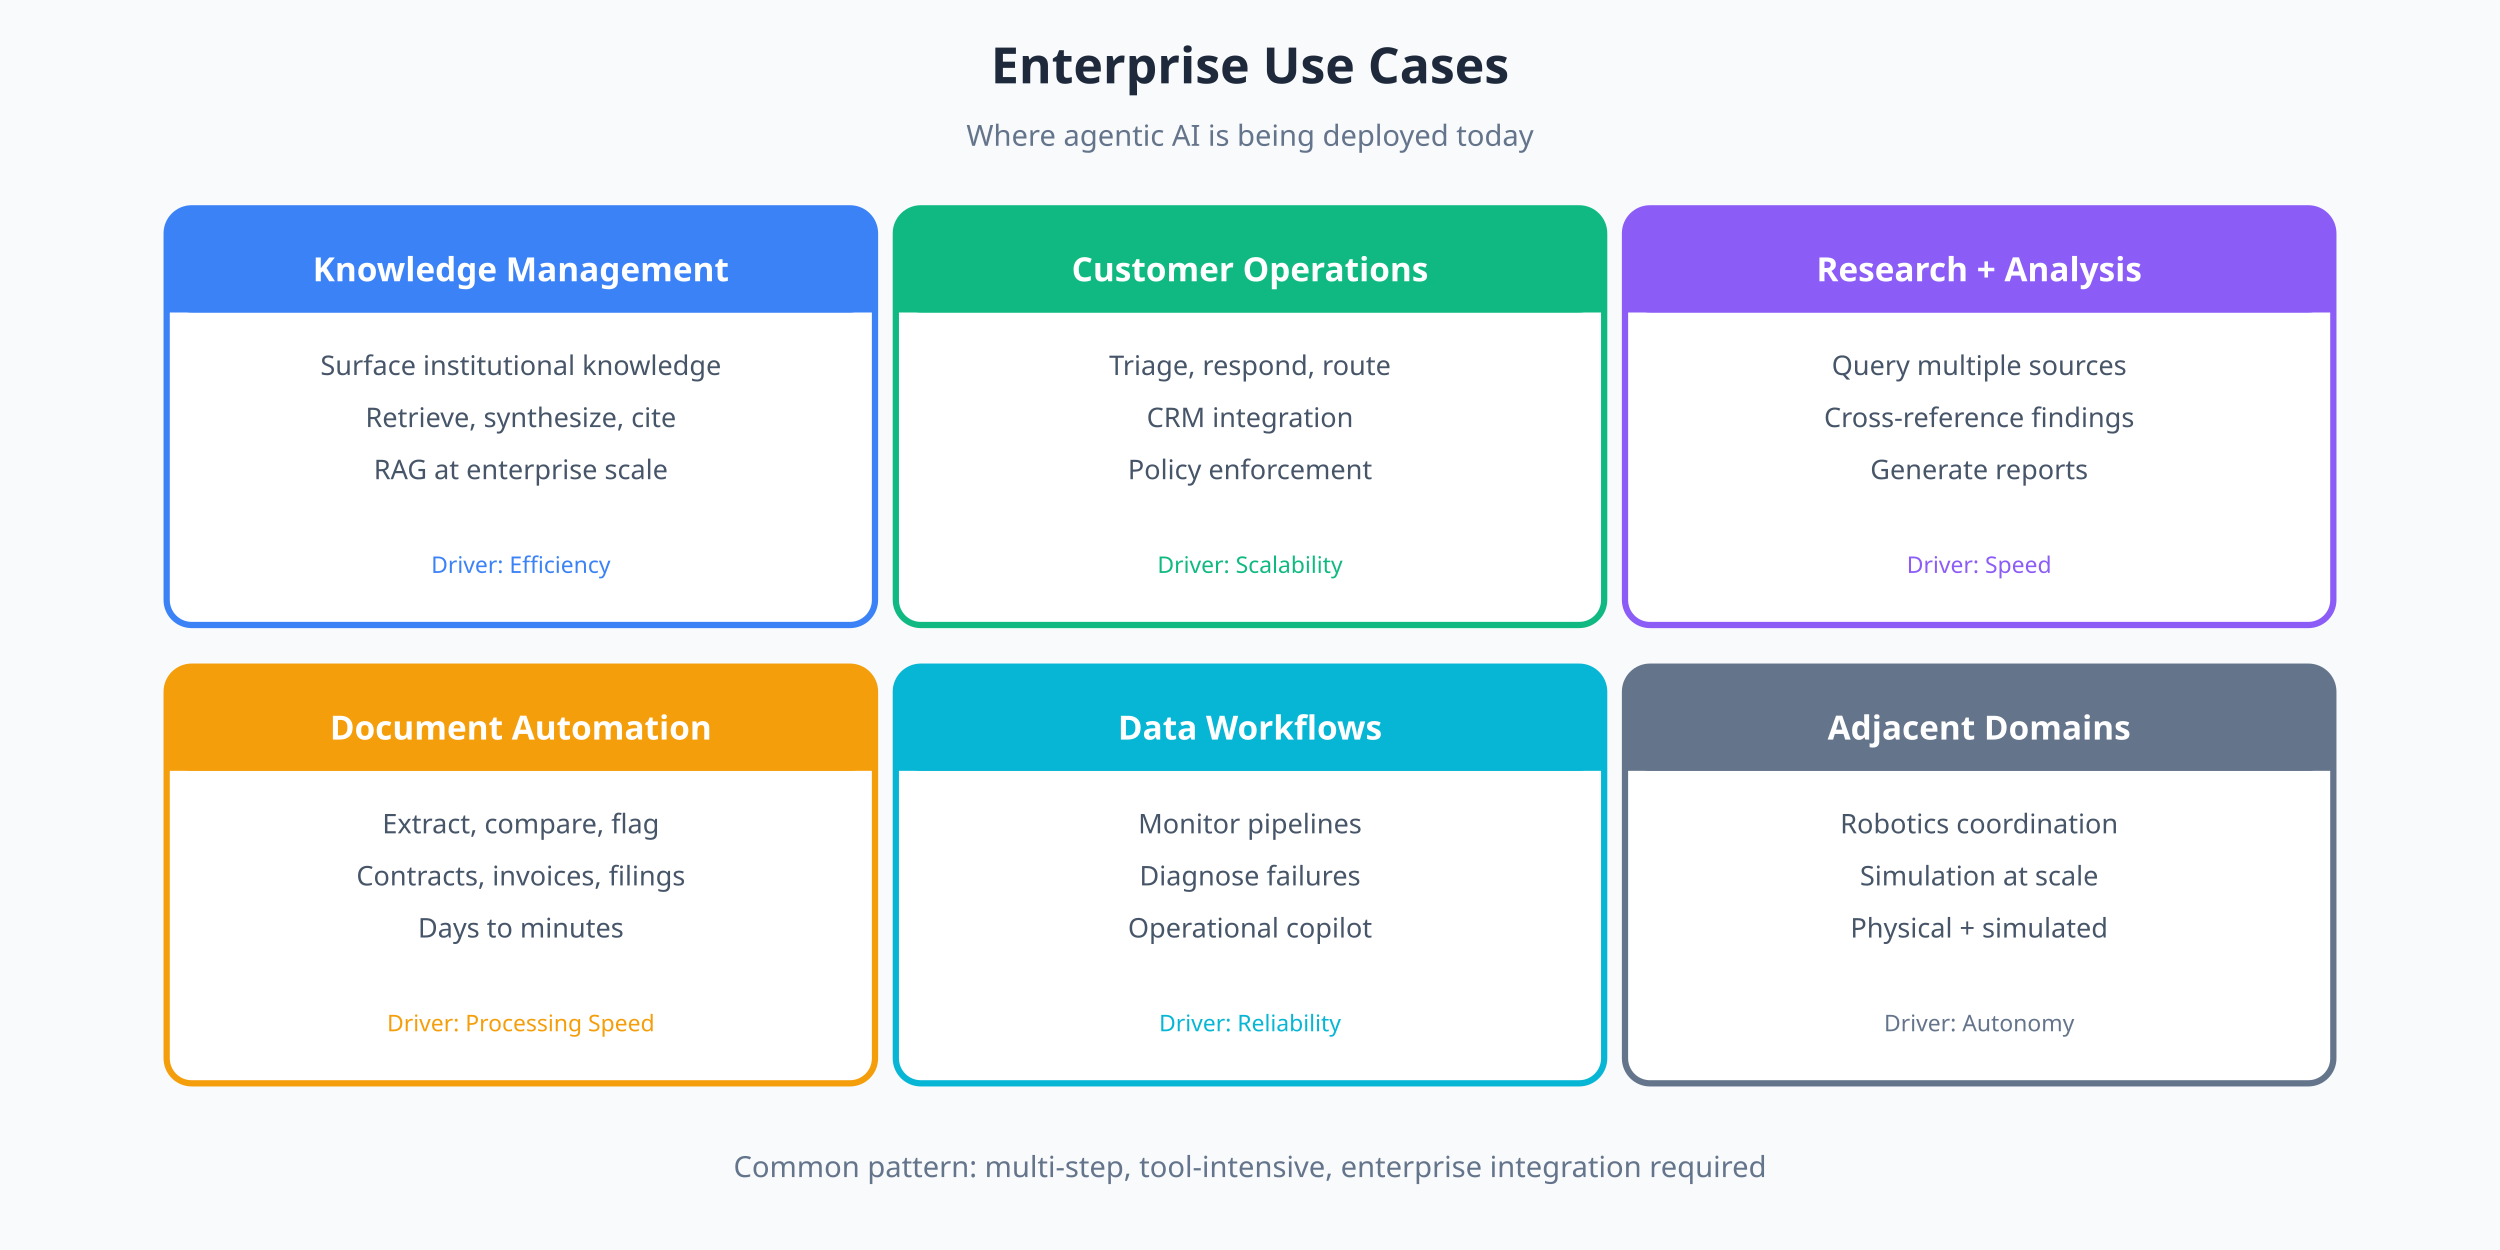
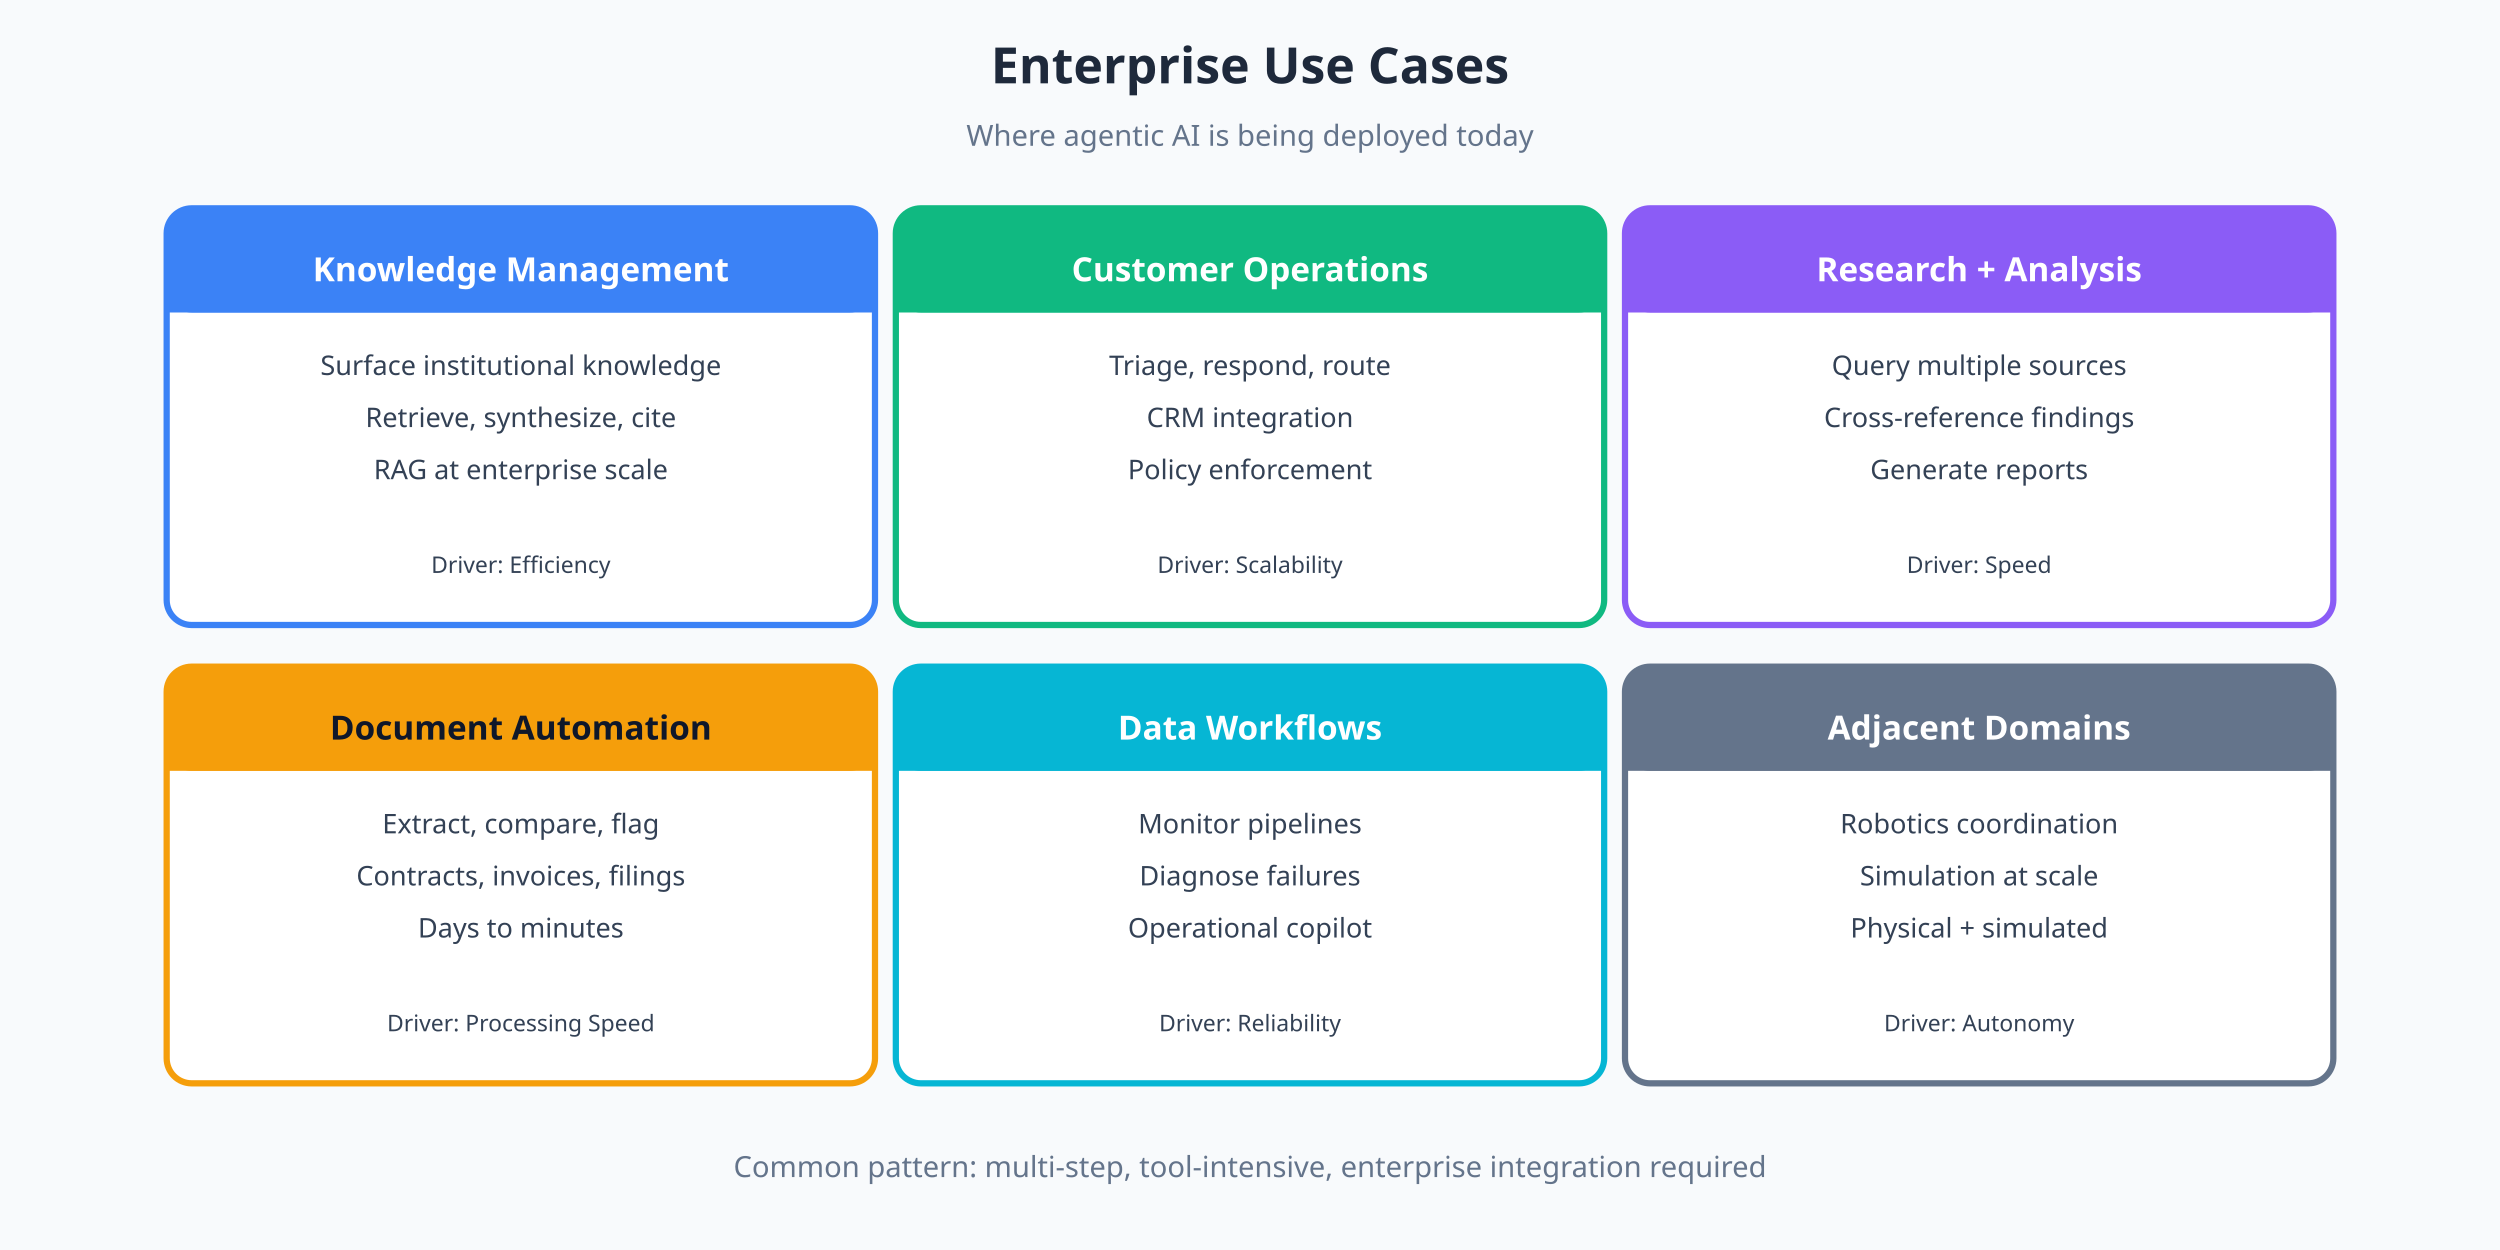
<svg xmlns="http://www.w3.org/2000/svg" viewBox="0 0 1200 600" width="1200" height="600">
  <g id="main">
    <rect width="1200" height="600" fill="#f8fafc" />
    <text x="600" y="40" text-anchor="middle" font-family="system-ui, sans-serif" font-size="24" font-weight="600" fill="#1e293b">Enterprise Use Cases</text>
    <text x="600" y="70" text-anchor="middle" font-family="system-ui, sans-serif" font-size="14" fill="#64748b">Where agentic AI is being deployed today</text>
    <text x="600" y="565" text-anchor="middle" font-family="system-ui, sans-serif" font-size="14" fill="#64748b">Common pattern: multi-step, tool-intensive, enterprise integration required</text>
  </g>
  <g id="section-1">
    <rect x="80" y="100" width="340" height="200" rx="12" fill="#ffffff" stroke="#3b82f6" stroke-width="3" />
    <rect x="80" y="100" width="340" height="50" rx="12" fill="#3b82f6" />
    <rect x="80" y="138" width="340" height="12" fill="#3b82f6" />
    <text x="250" y="135" text-anchor="middle" font-family="system-ui, sans-serif" font-size="16" font-weight="600" fill="#ffffff">Knowledge Management</text>
-     <text x="250" y="180" text-anchor="middle" font-family="system-ui, sans-serif" font-size="13" fill="#475569">Surface institutional knowledge</text>
-     <text x="250" y="205" text-anchor="middle" font-family="system-ui, sans-serif" font-size="13" fill="#475569">Retrieve, synthesize, cite</text>
-     <text x="250" y="230" text-anchor="middle" font-family="system-ui, sans-serif" font-size="13" fill="#475569">RAG at enterprise scale</text>
-     <text x="250" y="275" text-anchor="middle" font-family="system-ui, sans-serif" font-size="11" fill="#3b82f6">Driver: Efficiency</text>
+     <text x="250" y="180" text-anchor="middle" font-family="system-ui, sans-serif" font-size="13" fill="#334155">Surface institutional knowledge</text>
+     <text x="250" y="205" text-anchor="middle" font-family="system-ui, sans-serif" font-size="13" fill="#334155">Retrieve, synthesize, cite</text>
+     <text x="250" y="230" text-anchor="middle" font-family="system-ui, sans-serif" font-size="13" fill="#334155">RAG at enterprise scale</text>
+     <text x="250" y="275" text-anchor="middle" font-family="system-ui, sans-serif" font-size="11" fill="#334155">Driver: Efficiency</text>
  </g>
  <g id="section-2">
    <rect x="430" y="100" width="340" height="200" rx="12" fill="#ffffff" stroke="#10b981" stroke-width="3" />
    <rect x="430" y="100" width="340" height="50" rx="12" fill="#10b981" />
    <rect x="430" y="138" width="340" height="12" fill="#10b981" />
    <text x="600" y="135" text-anchor="middle" font-family="system-ui, sans-serif" font-size="16" font-weight="600" fill="#ffffff">Customer Operations</text>
-     <text x="600" y="180" text-anchor="middle" font-family="system-ui, sans-serif" font-size="13" fill="#475569">Triage, respond, route</text>
-     <text x="600" y="205" text-anchor="middle" font-family="system-ui, sans-serif" font-size="13" fill="#475569">CRM integration</text>
-     <text x="600" y="230" text-anchor="middle" font-family="system-ui, sans-serif" font-size="13" fill="#475569">Policy enforcement</text>
-     <text x="600" y="275" text-anchor="middle" font-family="system-ui, sans-serif" font-size="11" fill="#10b981">Driver: Scalability</text>
+     <text x="600" y="180" text-anchor="middle" font-family="system-ui, sans-serif" font-size="13" fill="#334155">Triage, respond, route</text>
+     <text x="600" y="205" text-anchor="middle" font-family="system-ui, sans-serif" font-size="13" fill="#334155">CRM integration</text>
+     <text x="600" y="230" text-anchor="middle" font-family="system-ui, sans-serif" font-size="13" fill="#334155">Policy enforcement</text>
+     <text x="600" y="275" text-anchor="middle" font-family="system-ui, sans-serif" font-size="11" fill="#334155">Driver: Scalability</text>
  </g>
  <g id="section-3">
    <rect x="780" y="100" width="340" height="200" rx="12" fill="#ffffff" stroke="#8b5cf6" stroke-width="3" />
    <rect x="780" y="100" width="340" height="50" rx="12" fill="#8b5cf6" />
    <rect x="780" y="138" width="340" height="12" fill="#8b5cf6" />
    <text x="950" y="135" text-anchor="middle" font-family="system-ui, sans-serif" font-size="16" font-weight="600" fill="#ffffff">Research + Analysis</text>
-     <text x="950" y="180" text-anchor="middle" font-family="system-ui, sans-serif" font-size="13" fill="#475569">Query multiple sources</text>
-     <text x="950" y="205" text-anchor="middle" font-family="system-ui, sans-serif" font-size="13" fill="#475569">Cross-reference findings</text>
-     <text x="950" y="230" text-anchor="middle" font-family="system-ui, sans-serif" font-size="13" fill="#475569">Generate reports</text>
-     <text x="950" y="275" text-anchor="middle" font-family="system-ui, sans-serif" font-size="11" fill="#8b5cf6">Driver: Speed</text>
+     <text x="950" y="180" text-anchor="middle" font-family="system-ui, sans-serif" font-size="13" fill="#334155">Query multiple sources</text>
+     <text x="950" y="205" text-anchor="middle" font-family="system-ui, sans-serif" font-size="13" fill="#334155">Cross-reference findings</text>
+     <text x="950" y="230" text-anchor="middle" font-family="system-ui, sans-serif" font-size="13" fill="#334155">Generate reports</text>
+     <text x="950" y="275" text-anchor="middle" font-family="system-ui, sans-serif" font-size="11" fill="#334155">Driver: Speed</text>
  </g>
  <g id="section-4">
    <rect x="80" y="320" width="340" height="200" rx="12" fill="#ffffff" stroke="#f59e0b" stroke-width="3" />
    <rect x="80" y="320" width="340" height="50" rx="12" fill="#f59e0b" />
    <rect x="80" y="358" width="340" height="12" fill="#f59e0b" />
-     <text x="250" y="355" text-anchor="middle" font-family="system-ui, sans-serif" font-size="16" font-weight="600" fill="#ffffff">Document Automation</text>
-     <text x="250" y="400" text-anchor="middle" font-family="system-ui, sans-serif" font-size="13" fill="#475569">Extract, compare, flag</text>
-     <text x="250" y="425" text-anchor="middle" font-family="system-ui, sans-serif" font-size="13" fill="#475569">Contracts, invoices, filings</text>
-     <text x="250" y="450" text-anchor="middle" font-family="system-ui, sans-serif" font-size="13" fill="#475569">Days to minutes</text>
-     <text x="250" y="495" text-anchor="middle" font-family="system-ui, sans-serif" font-size="11" fill="#f59e0b">Driver: Processing Speed</text>
+     <text x="250" y="355" text-anchor="middle" font-family="system-ui, sans-serif" font-size="16" font-weight="600" fill="#0f172a">Document Automation</text>
+     <text x="250" y="400" text-anchor="middle" font-family="system-ui, sans-serif" font-size="13" fill="#334155">Extract, compare, flag</text>
+     <text x="250" y="425" text-anchor="middle" font-family="system-ui, sans-serif" font-size="13" fill="#334155">Contracts, invoices, filings</text>
+     <text x="250" y="450" text-anchor="middle" font-family="system-ui, sans-serif" font-size="13" fill="#334155">Days to minutes</text>
+     <text x="250" y="495" text-anchor="middle" font-family="system-ui, sans-serif" font-size="11" fill="#334155">Driver: Processing Speed</text>
    <rect x="430" y="320" width="340" height="200" rx="12" fill="#ffffff" stroke="#06b6d4" stroke-width="3" />
    <rect x="430" y="320" width="340" height="50" rx="12" fill="#06b6d4" />
    <rect x="430" y="358" width="340" height="12" fill="#06b6d4" />
    <text x="600" y="355" text-anchor="middle" font-family="system-ui, sans-serif" font-size="16" font-weight="600" fill="#ffffff">Data Workflows</text>
-     <text x="600" y="400" text-anchor="middle" font-family="system-ui, sans-serif" font-size="13" fill="#475569">Monitor pipelines</text>
-     <text x="600" y="425" text-anchor="middle" font-family="system-ui, sans-serif" font-size="13" fill="#475569">Diagnose failures</text>
-     <text x="600" y="450" text-anchor="middle" font-family="system-ui, sans-serif" font-size="13" fill="#475569">Operational copilot</text>
-     <text x="600" y="495" text-anchor="middle" font-family="system-ui, sans-serif" font-size="11" fill="#06b6d4">Driver: Reliability</text>
+     <text x="600" y="400" text-anchor="middle" font-family="system-ui, sans-serif" font-size="13" fill="#334155">Monitor pipelines</text>
+     <text x="600" y="425" text-anchor="middle" font-family="system-ui, sans-serif" font-size="13" fill="#334155">Diagnose failures</text>
+     <text x="600" y="450" text-anchor="middle" font-family="system-ui, sans-serif" font-size="13" fill="#334155">Operational copilot</text>
+     <text x="600" y="495" text-anchor="middle" font-family="system-ui, sans-serif" font-size="11" fill="#334155">Driver: Reliability</text>
    <rect x="780" y="320" width="340" height="200" rx="12" fill="#ffffff" stroke="#64748b" stroke-width="3" />
    <rect x="780" y="320" width="340" height="50" rx="12" fill="#64748b" />
    <rect x="780" y="358" width="340" height="12" fill="#64748b" />
    <text x="950" y="355" text-anchor="middle" font-family="system-ui, sans-serif" font-size="16" font-weight="600" fill="#ffffff">Adjacent Domains</text>
-     <text x="950" y="400" text-anchor="middle" font-family="system-ui, sans-serif" font-size="13" fill="#475569">Robotics coordination</text>
-     <text x="950" y="425" text-anchor="middle" font-family="system-ui, sans-serif" font-size="13" fill="#475569">Simulation at scale</text>
-     <text x="950" y="450" text-anchor="middle" font-family="system-ui, sans-serif" font-size="13" fill="#475569">Physical + simulated</text>
-     <text x="950" y="495" text-anchor="middle" font-family="system-ui, sans-serif" font-size="11" fill="#64748b">Driver: Autonomy</text>
+     <text x="950" y="400" text-anchor="middle" font-family="system-ui, sans-serif" font-size="13" fill="#334155">Robotics coordination</text>
+     <text x="950" y="425" text-anchor="middle" font-family="system-ui, sans-serif" font-size="13" fill="#334155">Simulation at scale</text>
+     <text x="950" y="450" text-anchor="middle" font-family="system-ui, sans-serif" font-size="13" fill="#334155">Physical + simulated</text>
+     <text x="950" y="495" text-anchor="middle" font-family="system-ui, sans-serif" font-size="11" fill="#334155">Driver: Autonomy</text>
  </g>
</svg>
